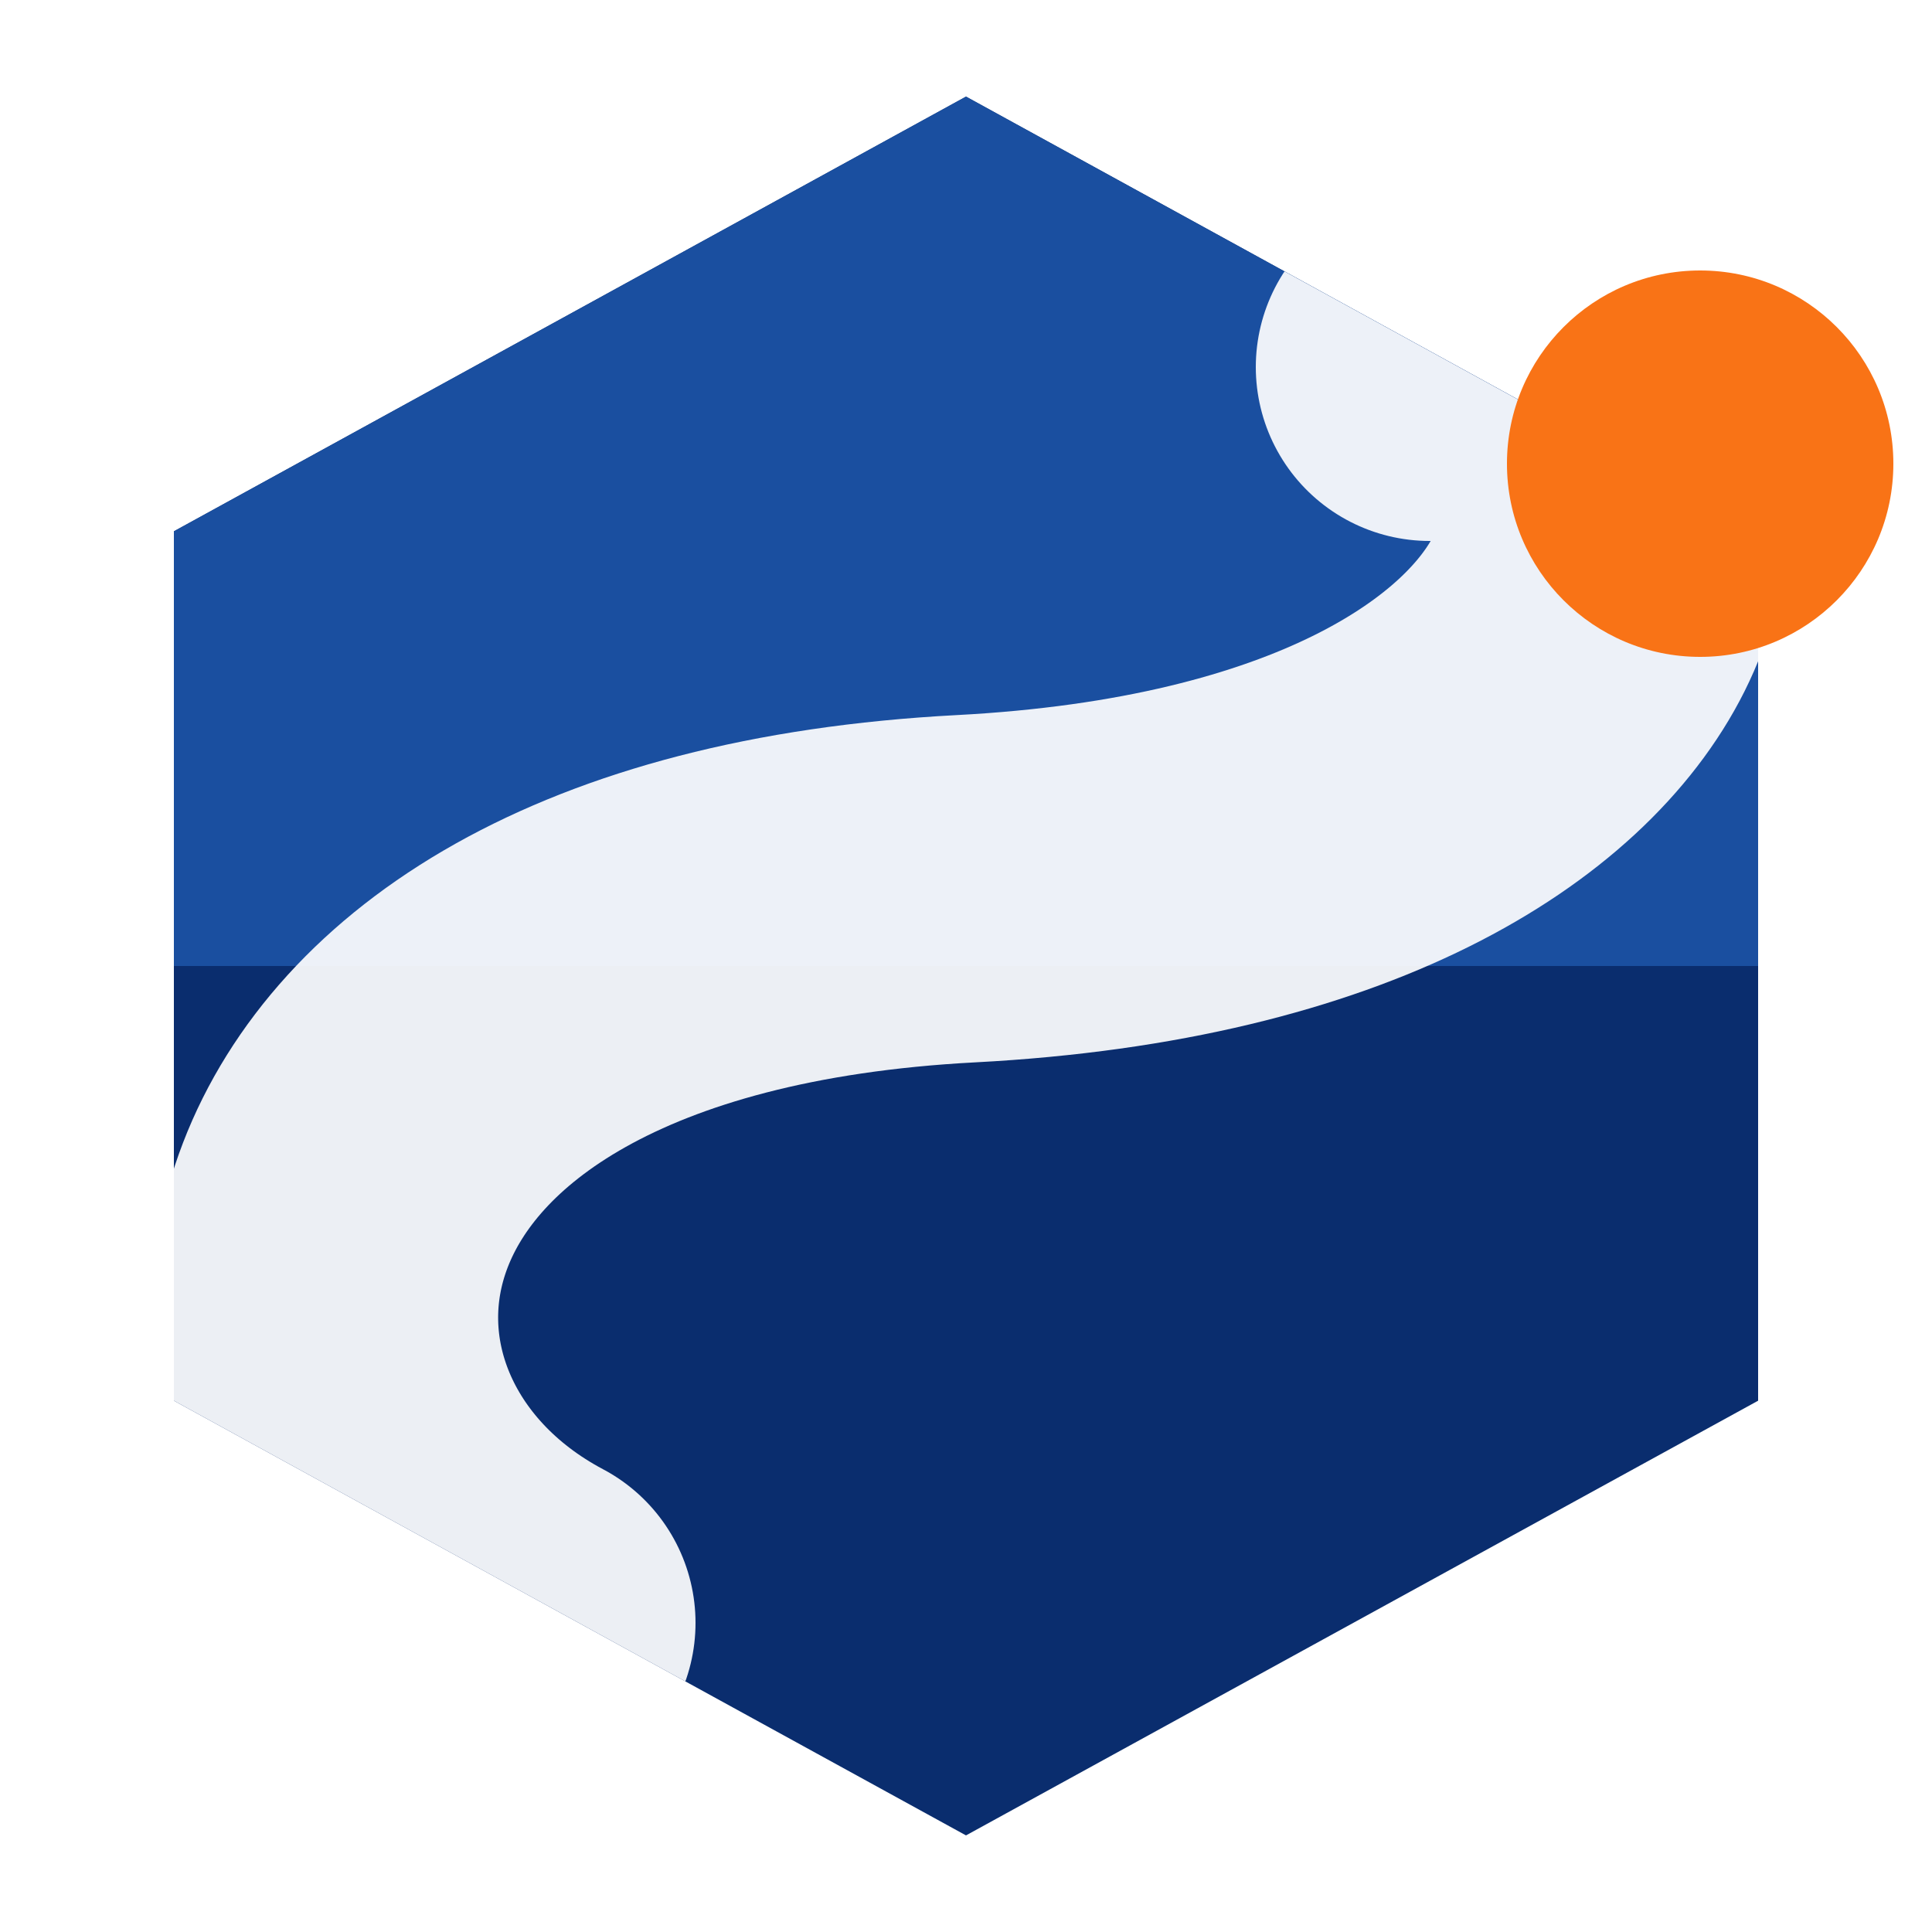
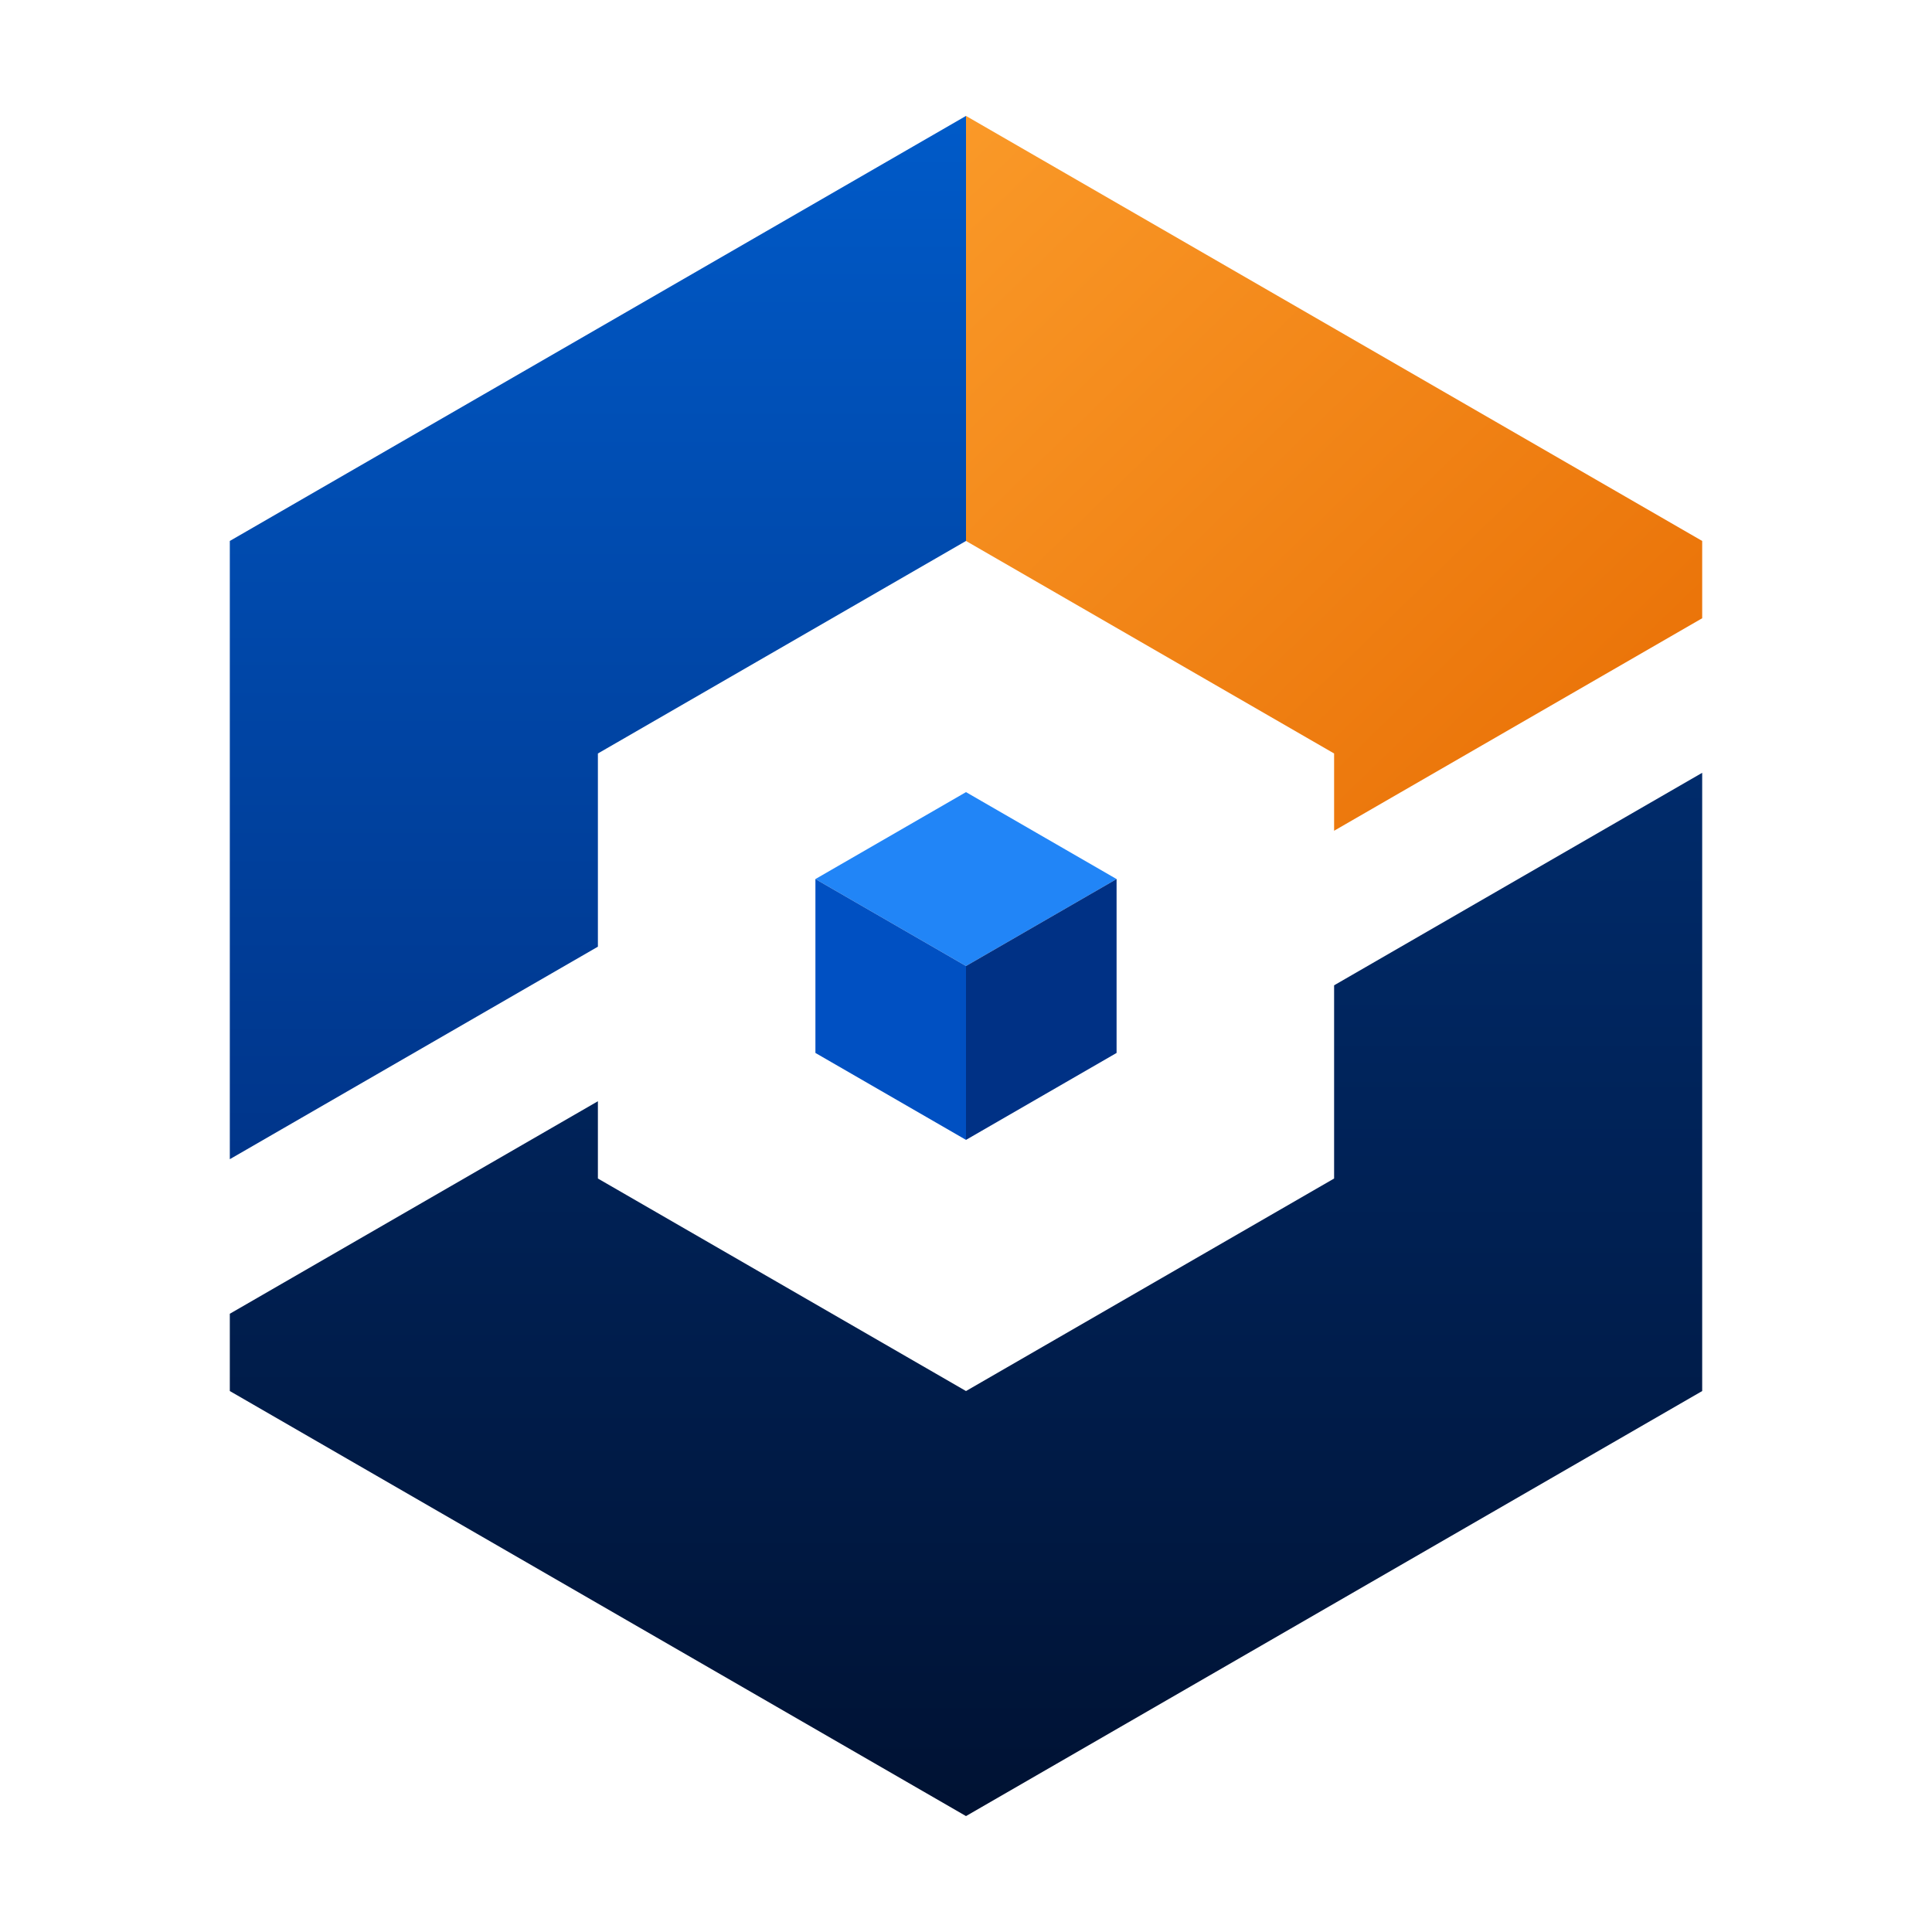
<svg xmlns="http://www.w3.org/2000/svg" viewBox="0 0 100 100">
  <defs>
-     <clipPath id="fav-hex">
-       <polygon points="50,5 91,27.5 91,72.5 50,95 9,72.5 9,27.5" />
-     </clipPath>
+     <linearGradient id="blueGrad" x1="0%" y1="0%" x2="0%" y2="100%">
+       <stop offset="0%" stop-color="#005ac8" />
+       <stop offset="100%" stop-color="#00358a" />
+     </linearGradient>
+     <linearGradient id="orangeGrad" x1="0%" y1="0%" x2="100%" y2="100%">
+       <stop offset="0%" stop-color="#fa9928" />
+       <stop offset="100%" stop-color="#e86e04" />
+     </linearGradient>
+     <linearGradient id="darkBlueGrad" x1="0%" y1="0%" x2="0%" y2="100%">
+       <stop offset="0%" stop-color="#002b6b" />
+       <stop offset="100%" stop-color="#001233" />
+     </linearGradient>
  </defs>
-   <polygon points="50,5 91,27.5 91,72.5 50,95 9,72.5 9,27.5" fill="#0a2d6e" />
-   <polygon points="50,5 91,27.5 91,50 9,50 9,27.5" fill="#1a4fa0" clip-path="url(#fav-hex)" />
-   <path d="M 74,19 C 90,19 88,44 50,46 C 12,48 10,75 27,84" fill="none" stroke="rgba(255,255,255,0.92)" stroke-width="18" stroke-linecap="round" clip-path="url(#fav-hex)" />
-   <circle cx="88" cy="24" r="10" fill="#F97316" />
+   <polygon points="50,6 88.105,28 88.105,32 69.053,43 69.053,39 50,28" fill="url(#orangeGrad)" />
+   <polygon points="50,6 50,28 30.947,39 30.947,49 11.895,60 11.895,28" fill="url(#blueGrad)" />
+   <polygon points="88.105,40 88.105,72 50,94 11.895,72 11.895,68 30.947,57 30.947,61 50,72 69.053,61 69.053,51" fill="url(#darkBlueGrad)" />
+   <polygon points="50,41 57.794,45.5 50,50 42.206,45.5" fill="#2185f7" />
+   <polygon points="42.206,45.5 50,50 50,59 42.206,54.5" fill="#0050c2" />
+   <polygon points="50,50 57.794,45.5 57.794,54.5 50,59" fill="#003185" />
</svg>
